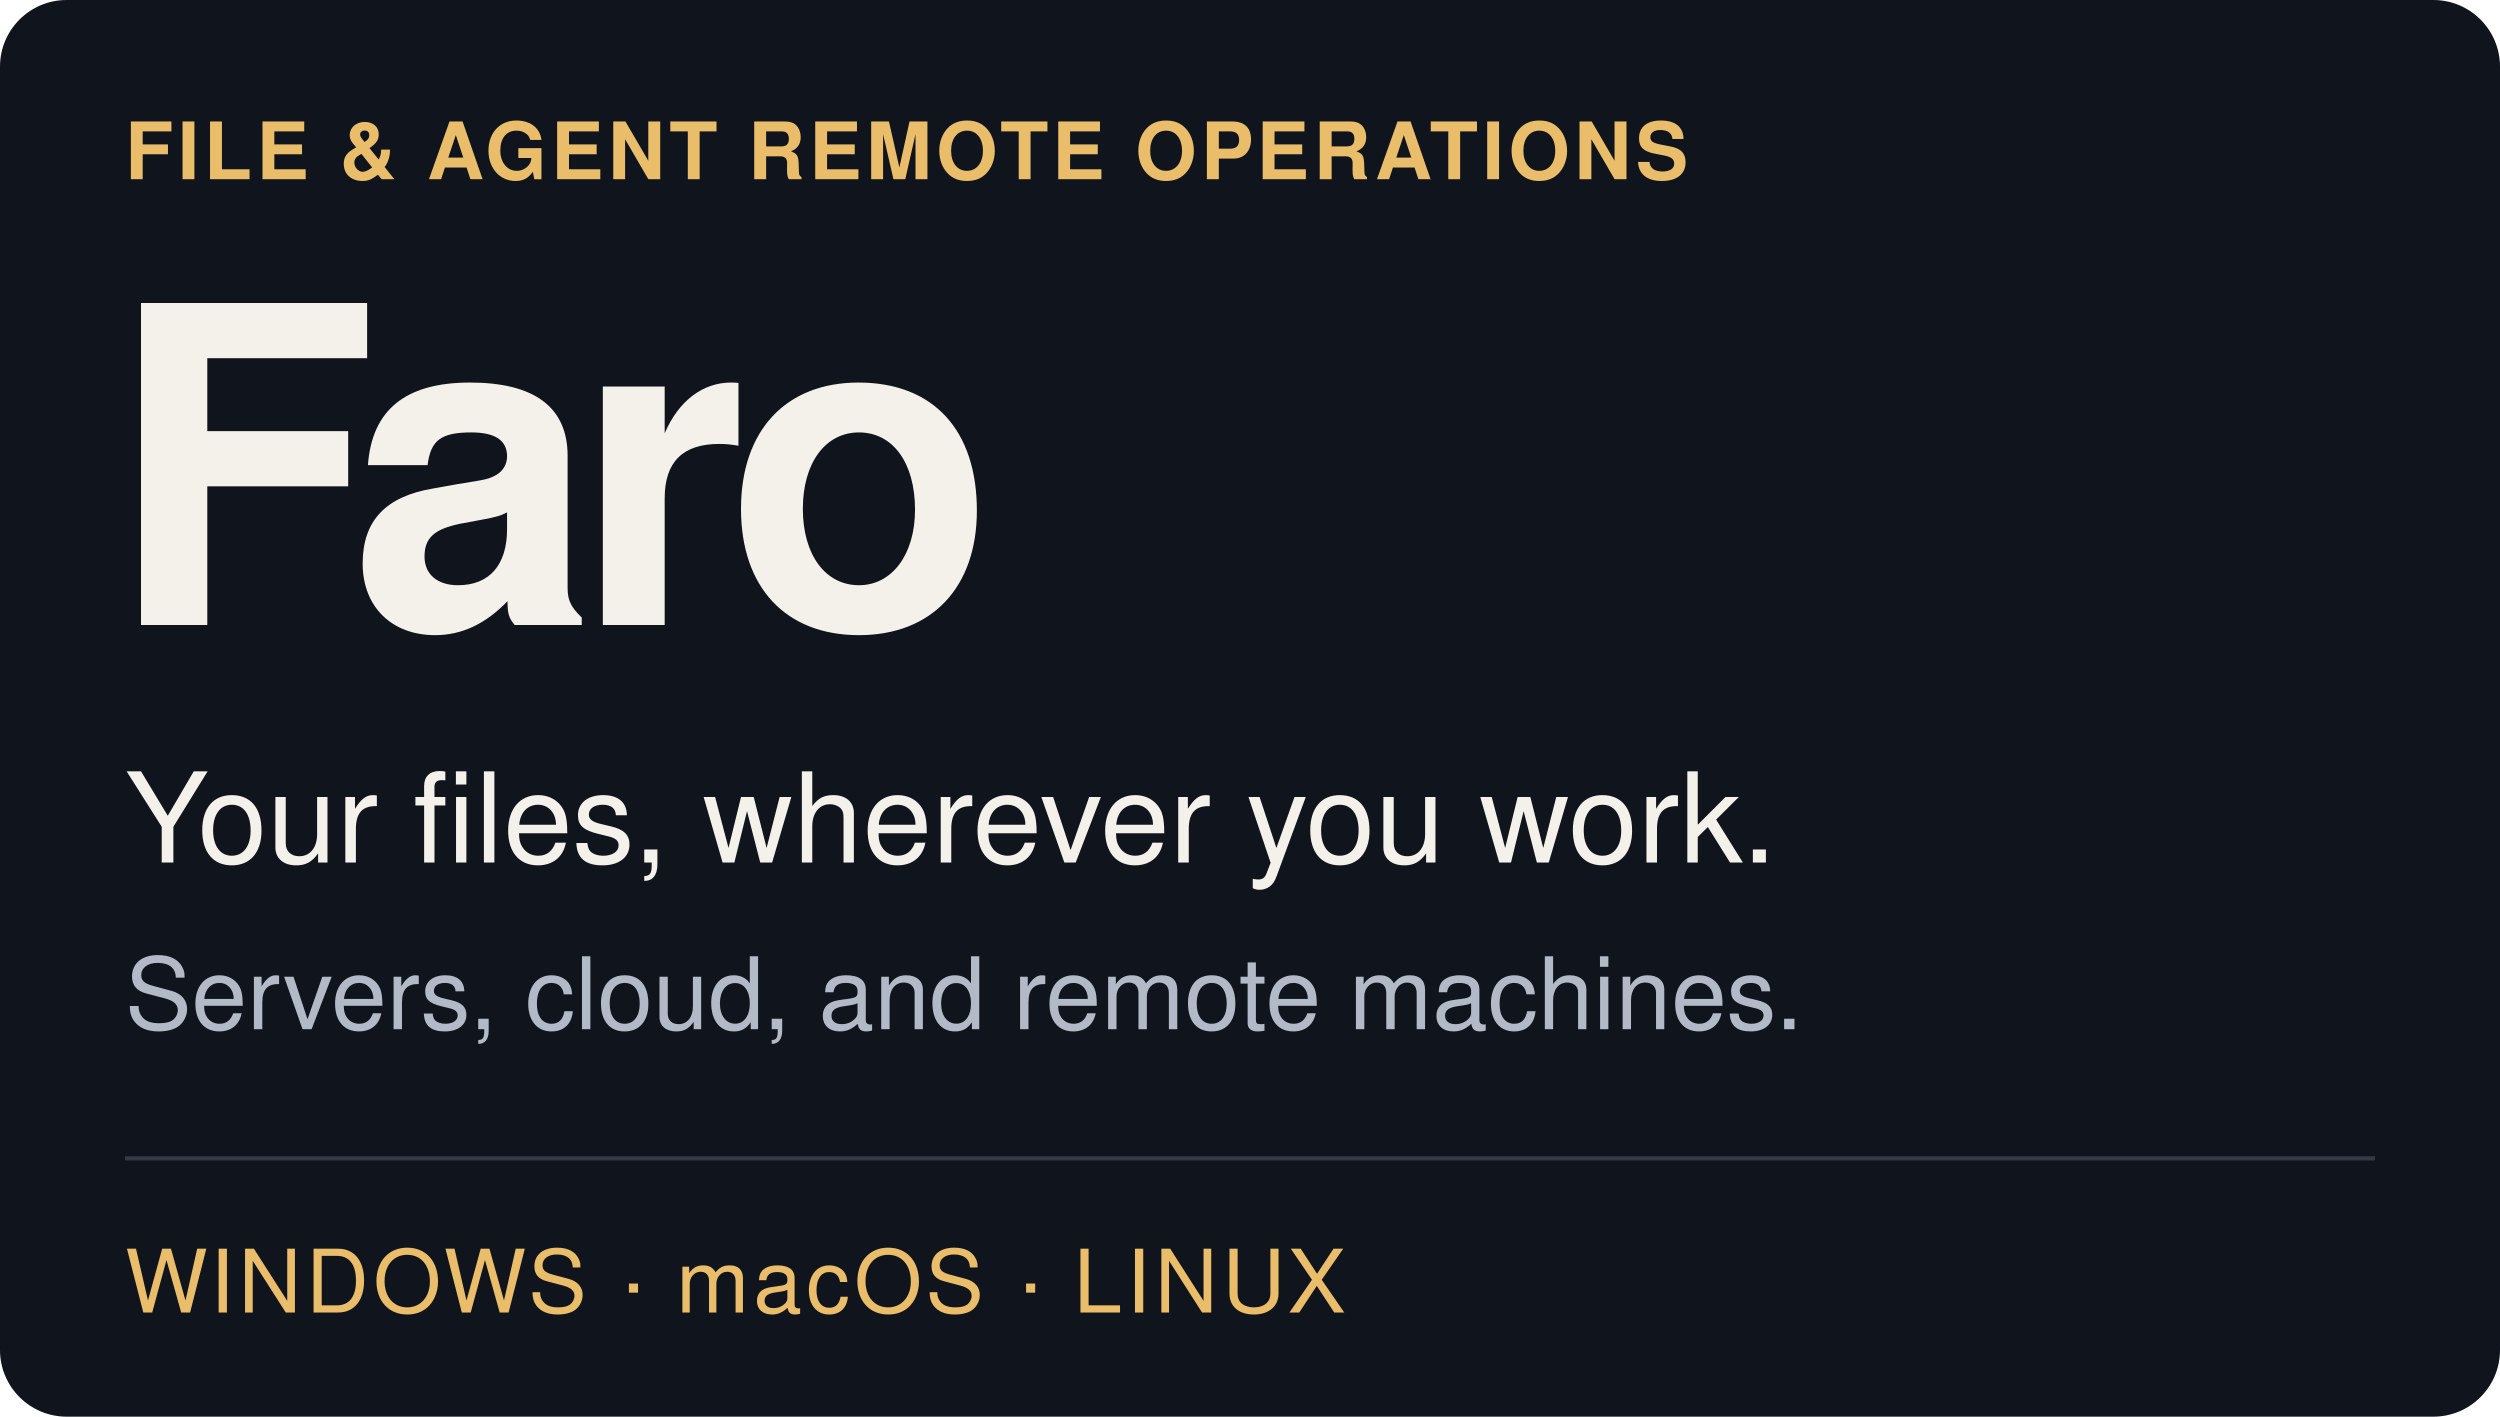
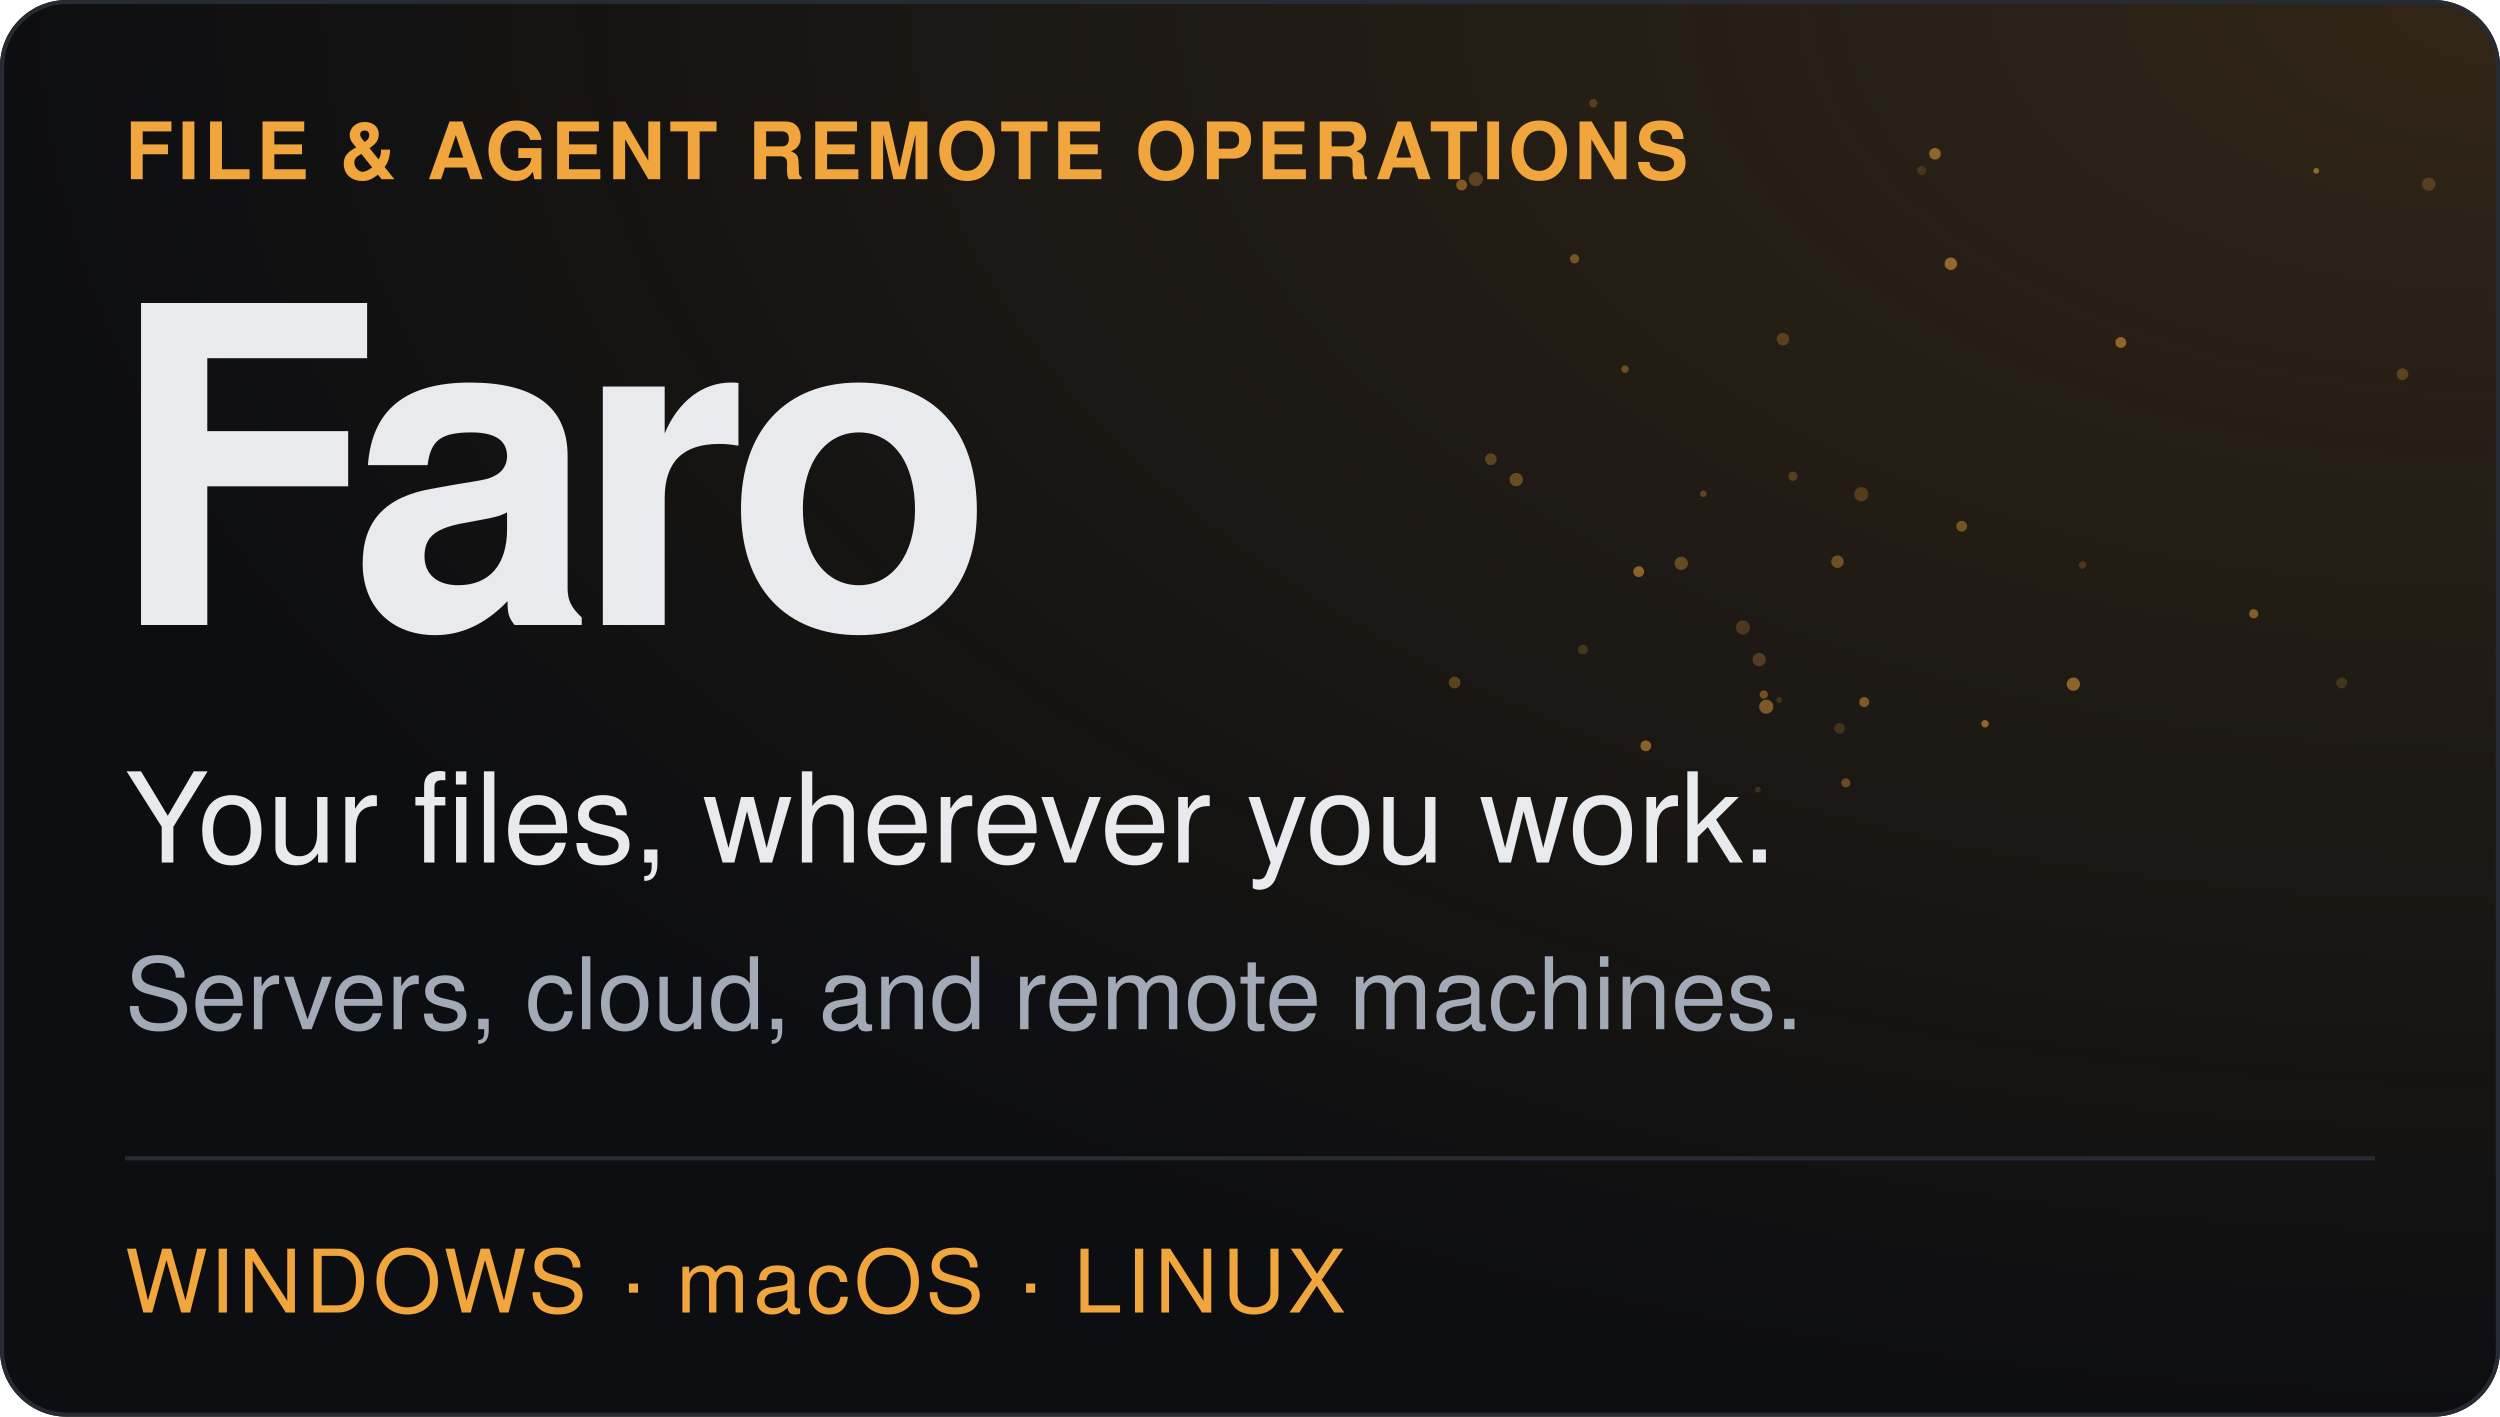
<svg xmlns="http://www.w3.org/2000/svg" width="600" height="340" viewBox="0 0 600 340" role="img" aria-labelledby="title">
-   <rect width="600" height="340" rx="16" fill="#10141c" />
+   <defs>
+     <linearGradient id="glass" x1="0" x2="1">
+       <stop offset="0" stop-color="#17120a" />
+       <stop offset=".45" stop-color="#b9831f" />
+       <stop offset=".8" stop-color="#f5c463" />
+       <stop offset="1" stop-color="#fff1c9" />
+     </linearGradient>
+     <radialGradient id="glow" cx="1" cy="0" r="1">
+       <stop offset="0" stop-color="#f0a63c" stop-opacity=".16" />
+       <stop offset="1" stop-color="#f0a63c" stop-opacity="0" />
+     </radialGradient>
+     <filter id="soft" x="-20%" y="-50%" width="140%" height="200%">
+       <feGaussianBlur stdDeviation="6" />
+     </filter>
+   </defs>
+   <rect width="600" height="340" rx="16" fill="#0d0e11" />
+   <rect width="600" height="340" rx="16" fill="url(#glow)" />
+   <circle cx="349.1" cy="163.8" r="1.4" fill="#f0a63c" opacity="0.31" />
+   <circle cx="441.5" cy="174.8" r="1.3" fill="#f0a63c" opacity="0.18" />
+   <circle cx="427.9" cy="81.4" r="1.5" fill="#f0a63c" opacity="0.26" />
+   <circle cx="443.0" cy="187.9" r="1.1" fill="#f0a63c" opacity="0.36" />
+   <circle cx="441.0" cy="134.8" r="1.5" fill="#f0a63c" opacity="0.38" />
+   <circle cx="447.4" cy="168.5" r="1.2" fill="#f0a63c" opacity="0.46" />
+   <circle cx="497.6" cy="164.2" r="1.6" fill="#f0a63c" opacity="0.52" />
+   <circle cx="470.8" cy="126.3" r="1.3" fill="#f0a63c" opacity="0.41" />
+   <circle cx="422.2" cy="158.3" r="1.6" fill="#f0a63c" opacity="0.25" />
+   <circle cx="350.8" cy="44.4" r="1.3" fill="#f0a63c" opacity="0.45" />
+   <circle cx="576.6" cy="89.8" r="1.4" fill="#f0a63c" opacity="0.26" />
+   <circle cx="461.2" cy="40.9" r="1.1" fill="#f0a63c" opacity="0.16" />
+   <circle cx="476.4" cy="173.7" r="0.9" fill="#f0a63c" opacity="0.54" />
+   <circle cx="427.0" cy="168.0" r="0.7" fill="#f0a63c" opacity="0.18" />
+   <circle cx="423.9" cy="169.6" r="1.7" fill="#f0a63c" opacity="0.46" />
+   <circle cx="377.9" cy="62.1" r="1.1" fill="#f0a63c" opacity="0.41" />
+   <circle cx="562.0" cy="163.9" r="1.3" fill="#f0a63c" opacity="0.18" />
+   <circle cx="418.3" cy="150.6" r="1.7" fill="#f0a63c" opacity="0.22" />
+   <circle cx="393.3" cy="137.2" r="1.3" fill="#f0a63c" opacity="0.52" />
+   <circle cx="390.0" cy="88.6" r="0.9" fill="#f0a63c" opacity="0.36" />
+   <circle cx="464.4" cy="36.9" r="1.4" fill="#f0a63c" opacity="0.51" />
+   <circle cx="354.2" cy="43.0" r="1.7" fill="#f0a63c" opacity="0.28" />
+   <circle cx="509.0" cy="82.2" r="1.3" fill="#f0a63c" opacity="0.52" />
+   <circle cx="363.9" cy="115.1" r="1.6" fill="#f0a63c" opacity="0.35" />
+   <circle cx="379.9" cy="155.9" r="1.2" fill="#f0a63c" opacity="0.21" />
+   <circle cx="382.4" cy="24.8" r="1.0" fill="#f0a63c" opacity="0.25" />
+   <circle cx="421.9" cy="189.5" r="0.7" fill="#f0a63c" opacity="0.18" />
+   <circle cx="446.7" cy="118.6" r="1.7" fill="#f0a63c" opacity="0.24" />
+   <circle cx="499.8" cy="135.6" r="0.9" fill="#f0a63c" opacity="0.20" />
+   <circle cx="582.9" cy="44.2" r="1.6" fill="#f0a63c" opacity="0.22" />
+   <circle cx="403.5" cy="135.2" r="1.6" fill="#f0a63c" opacity="0.34" />
+   <circle cx="423.3" cy="166.7" r="1.0" fill="#f0a63c" opacity="0.40" />
+   <circle cx="540.9" cy="147.3" r="1.1" fill="#f0a63c" opacity="0.47" />
+   <circle cx="408.8" cy="118.5" r="0.8" fill="#f0a63c" opacity="0.29" />
+   <circle cx="430.3" cy="114.3" r="1.1" fill="#f0a63c" opacity="0.26" />
+   <circle cx="395.0" cy="179.0" r="1.3" fill="#f0a63c" opacity="0.52" />
+   <circle cx="555.9" cy="41.0" r="0.7" fill="#f0a63c" opacity="0.51" />
+   <circle cx="357.8" cy="110.2" r="1.4" fill="#f0a63c" opacity="0.30" />
+   <circle cx="468.2" cy="63.3" r="1.5" fill="#f0a63c" opacity="0.54" />
+   <rect x=".5" y=".5" width="599" height="339" rx="15.5" fill="none" stroke="#262a33" />
  <g font-family="Segoe UI, Helvetica, Arial, sans-serif">
-     <text x="30" y="43" font-size="19" fill="#e9bd69" font-weight="600" letter-spacing="1">FILE &amp; AGENT REMOTE OPERATIONS</text>
-     <text x="26" y="150" font-size="106" fill="#f4f1ea" font-weight="650" letter-spacing="-5">Faro</text>
-     <text x="30" y="207" font-size="30" fill="#f4f1ea" font-weight="500">Your files, wherever you work.</text>
-     <text x="30" y="247" font-size="24" fill="#b2bac7" font-weight="400">Servers, cloud, and remote machines.</text>
-     <path d="M30 278L570 278" stroke="#343b47" />
-     <text x="30" y="315" font-size="21" fill="#e9bd69" font-weight="500" letter-spacing="1">WINDOWS · macOS · LINUX</text>
+     <text x="30" y="43" font-size="19" fill="#f0a63c" font-weight="600" letter-spacing="1">FILE &amp; AGENT REMOTE OPERATIONS</text>
+     <text x="26" y="150" font-size="106" fill="#e8eaee" font-weight="650" letter-spacing="-5">Faro</text>
+     <text x="30" y="207" font-size="30" fill="#e8eaee" font-weight="500">Your files, wherever you work.</text>
+     <text x="30" y="247" font-size="24" fill="#a3aab7" font-weight="400">Servers, cloud, and remote machines.</text>
+     <path d="M30 278L570 278" stroke="#262a33" />
+     <text x="30" y="315" font-size="21" fill="#f0a63c" font-weight="500" letter-spacing="1">WINDOWS · macOS · LINUX</text>
  </g>
</svg>
